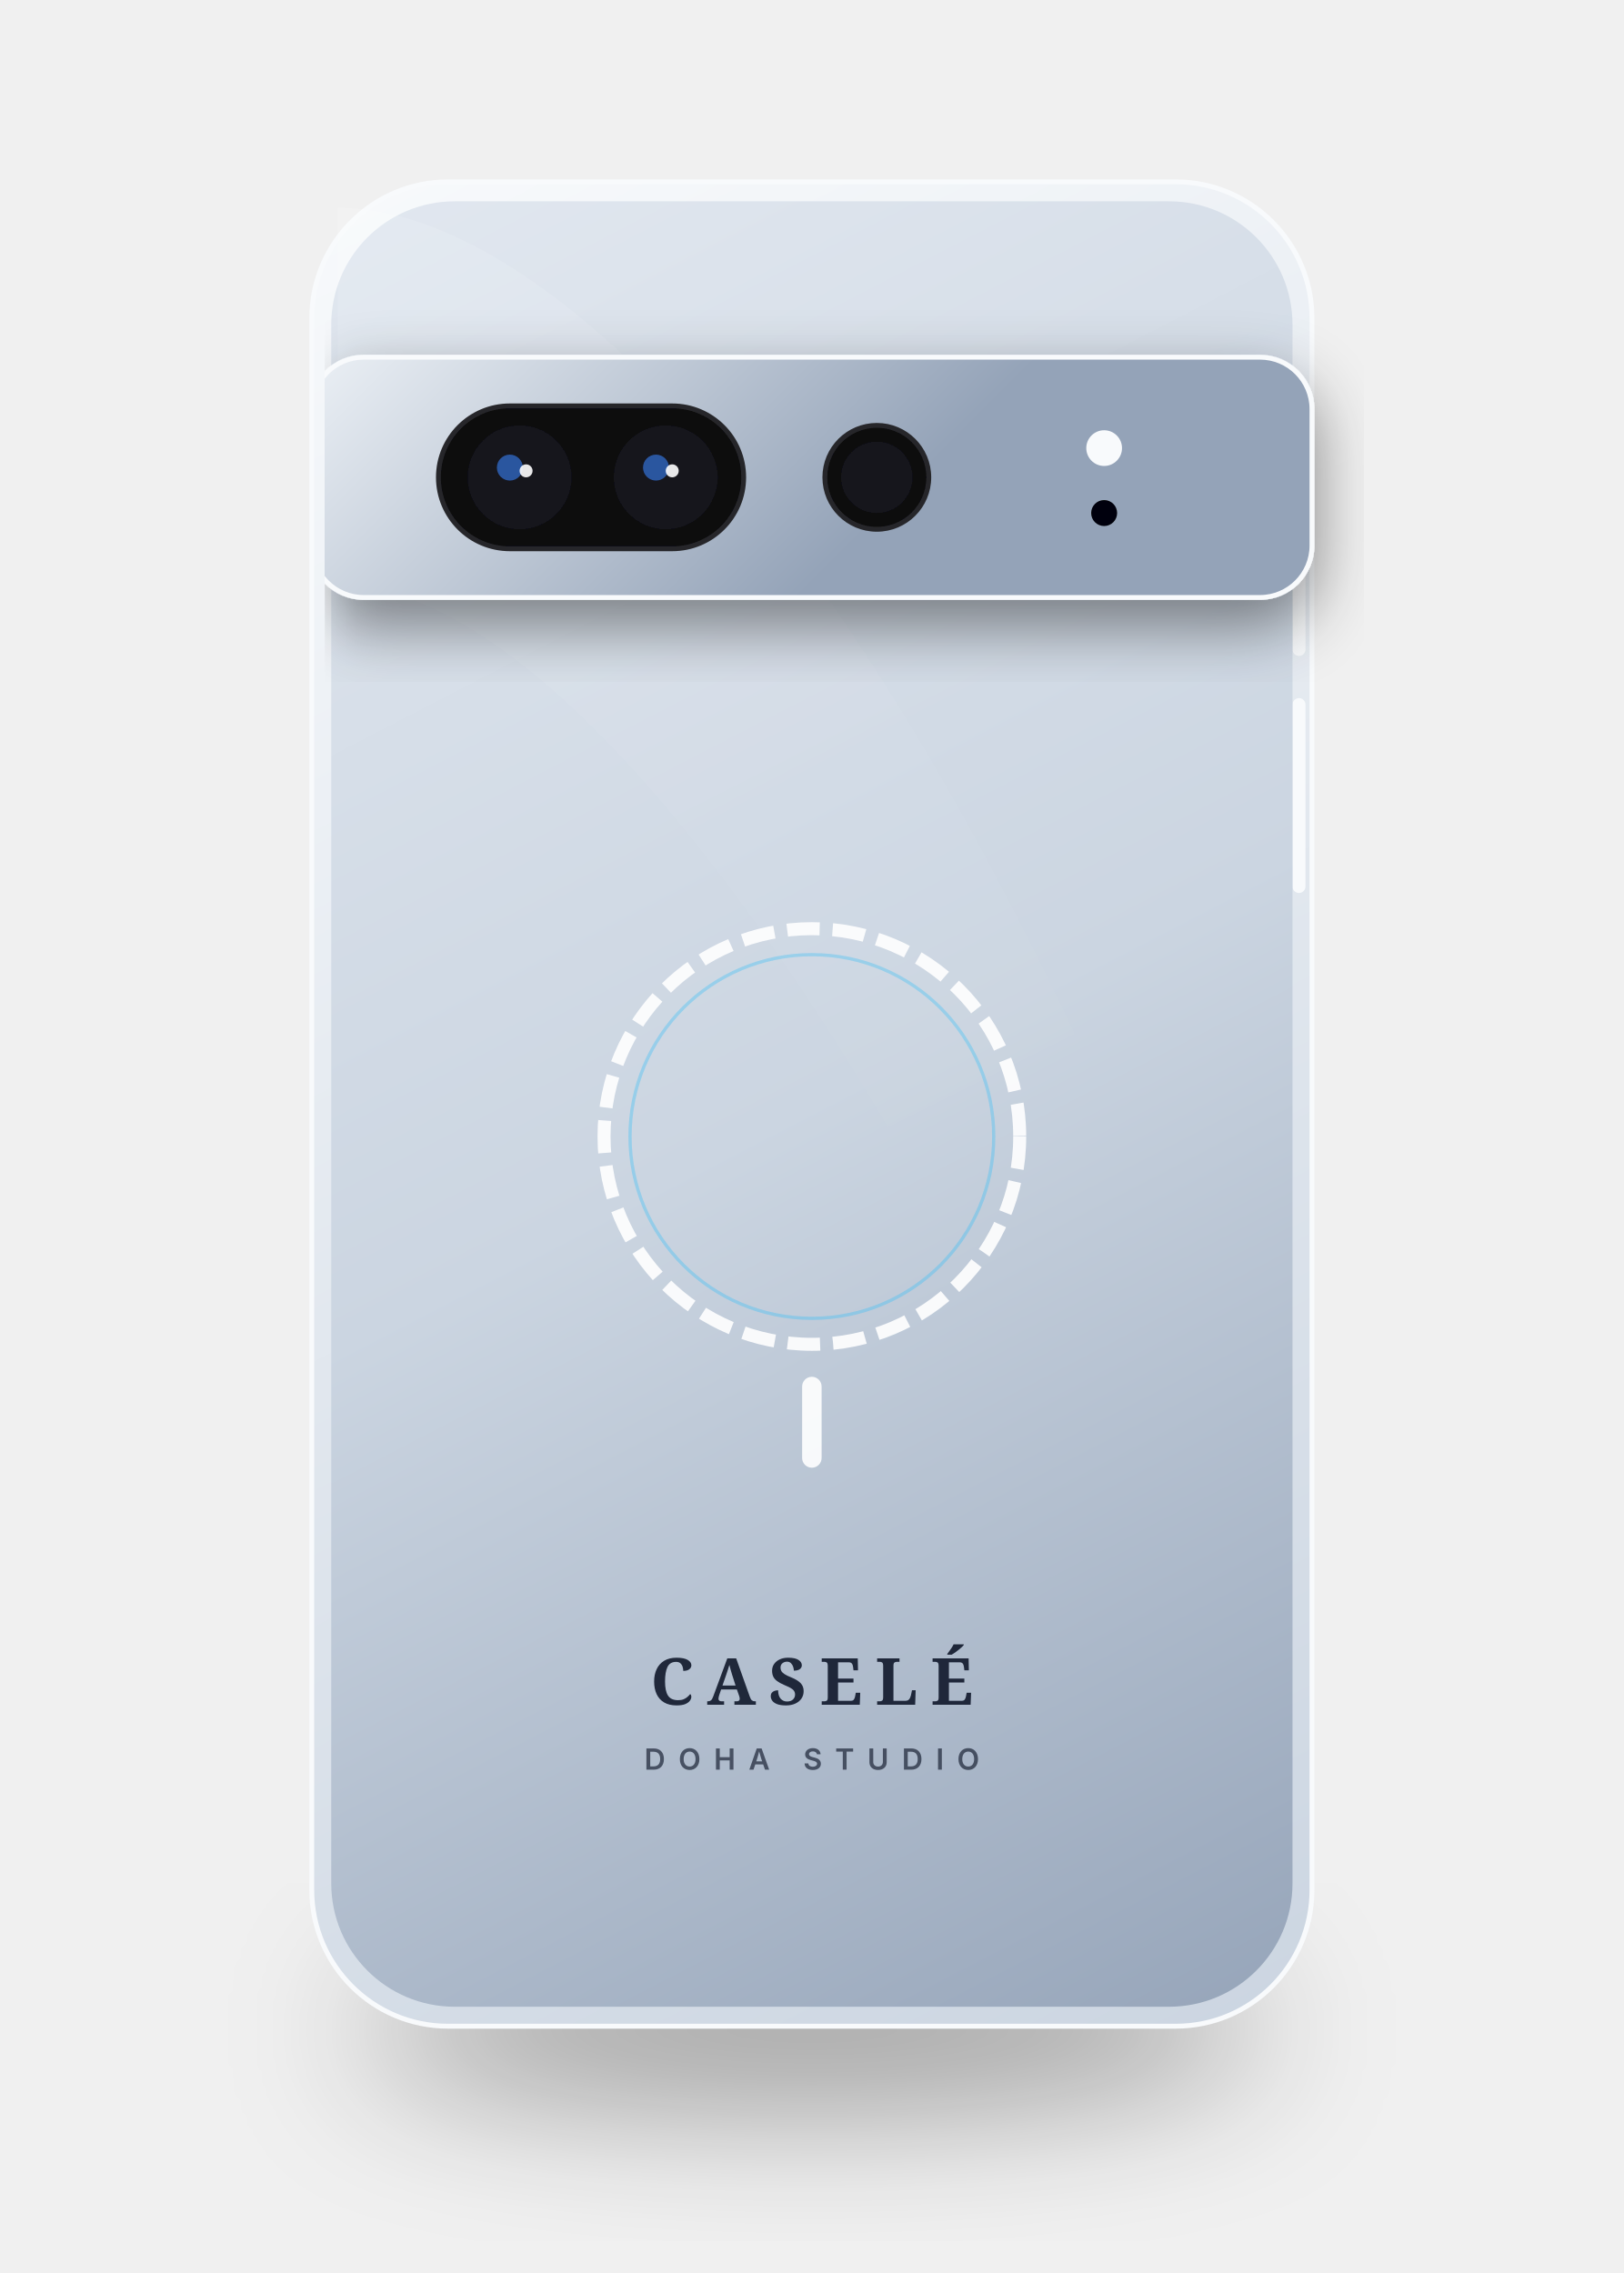
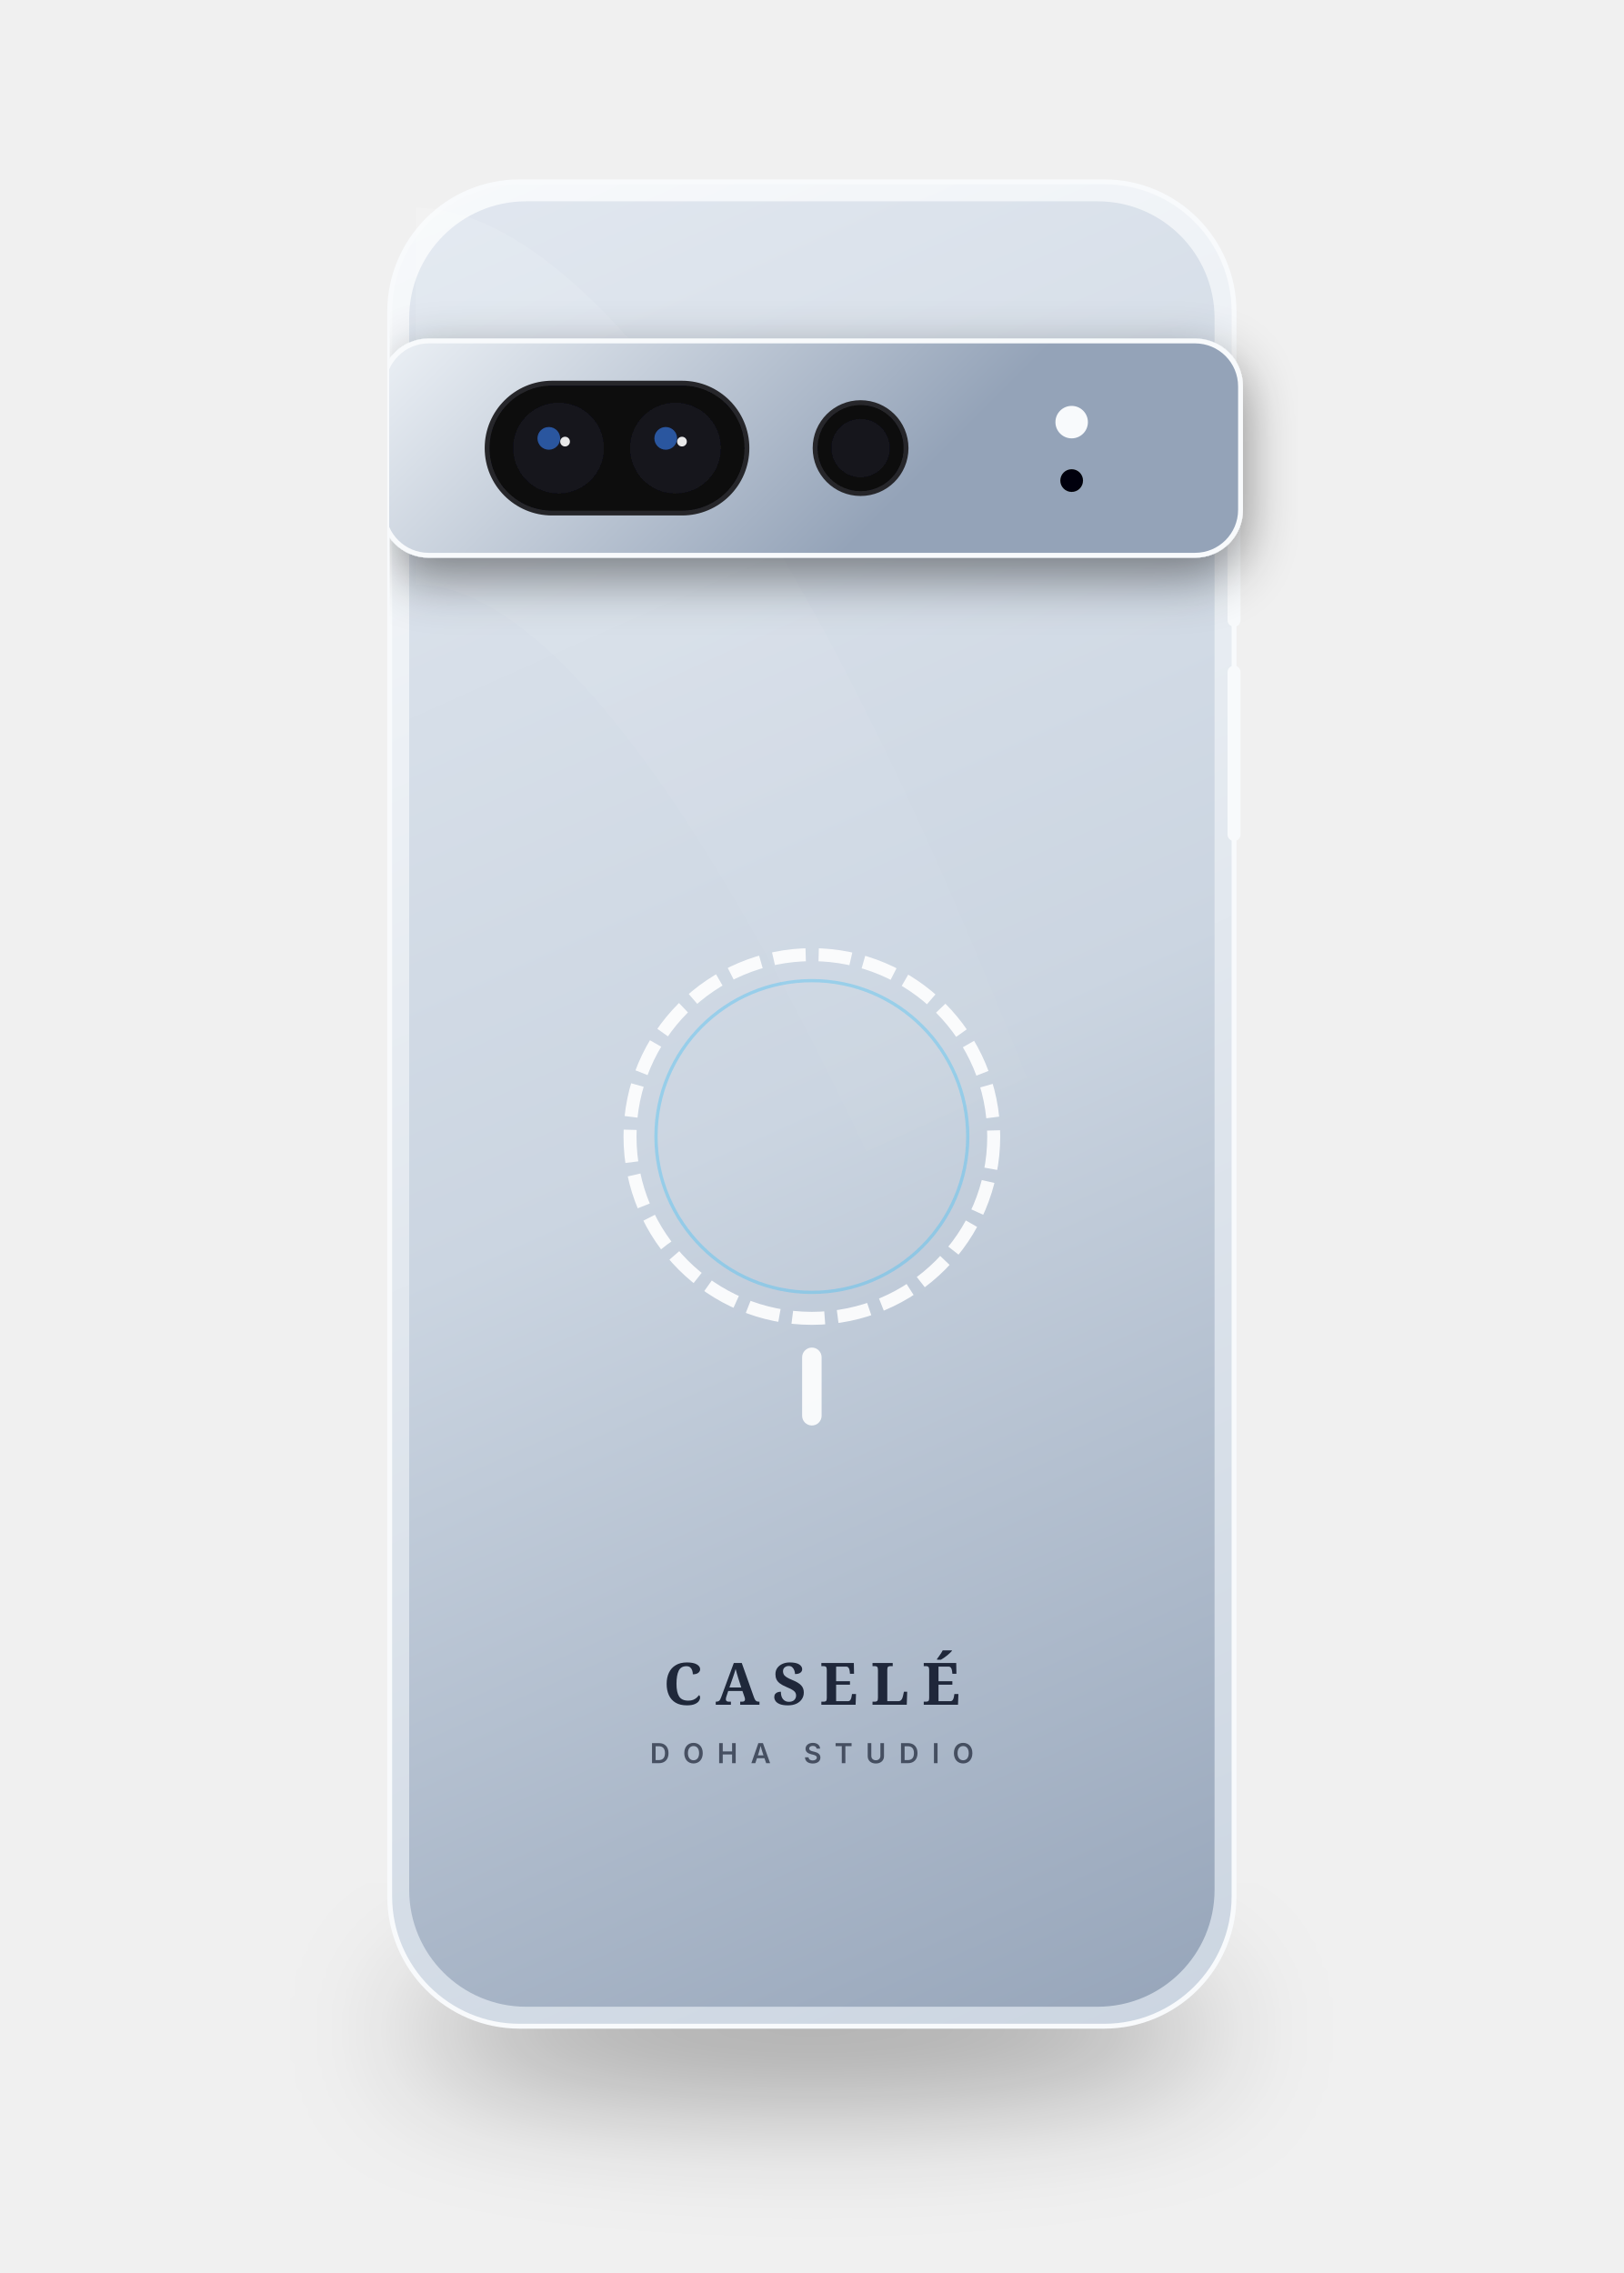
<svg xmlns="http://www.w3.org/2000/svg" viewBox="0 0 500 700" fill="none">
  <defs>
-     <filter id="groundShadow_clear-crystal_back_pixel" x="50" y="580" width="400" height="110" filterUnits="userSpaceOnUse">
-       <feGaussianBlur stdDeviation="22" />
+     <filter id="groundShadow_clear-crystal_back_pixel" x="70" y="580" width="360" height="110" filterUnits="userSpaceOnUse">
+       <feGaussianBlur stdDeviation="20" />
      <feColorMatrix type="matrix" values="0 0 0 0 0   0 0 0 0 0   0 0 0 0 0  0 0 0 0.35 0" />
    </filter>
-     <filter id="camShadow_clear-crystal_back_pixel" x="100" y="60" width="320" height="150" filterUnits="userSpaceOnUse">
-       <feDropShadow dx="0" dy="8" stdDeviation="10" flood-color="#000000" flood-opacity="0.45" />
+     <filter id="camShadow_clear-crystal_back_pixel" x="120" y="60" width="280" height="140" filterUnits="userSpaceOnUse">
+       <feDropShadow dx="0" dy="6" stdDeviation="8" flood-color="#000000" flood-opacity="0.45" />
    </filter>
-     <linearGradient id="bodyGrad_clear-crystal_back_pixel" x1="100" y1="50" x2="400" y2="630" gradientUnits="userSpaceOnUse">
+     <linearGradient id="bodyGrad_clear-crystal_back_pixel" x1="120" y1="50" x2="380" y2="630" gradientUnits="userSpaceOnUse">
      <stop offset="0%" stop-color="#E2E8F0" />
      <stop offset="50%" stop-color="#CBD5E1" />
      <stop offset="100%" stop-color="#94A3B8" />
    </linearGradient>
-     <linearGradient id="edgeGrad_clear-crystal_back_pixel" x1="100" y1="50" x2="400" y2="630" gradientUnits="userSpaceOnUse">
+     <linearGradient id="edgeGrad_clear-crystal_back_pixel" x1="120" y1="50" x2="380" y2="630" gradientUnits="userSpaceOnUse">
      <stop offset="0%" stop-color="#F8FAFC" />
      <stop offset="100%" stop-color="#CBD5E1" />
    </linearGradient>
-     <linearGradient id="camGrad_clear-crystal_back_pixel" x1="120" y1="70" x2="240" y2="190" gradientUnits="userSpaceOnUse">
+     <linearGradient id="camGrad_clear-crystal_back_pixel" x1="140" y1="70" x2="250" y2="180" gradientUnits="userSpaceOnUse">
      <stop offset="0%" stop-color="#F1F5F9" />
      <stop offset="100%" stop-color="#94A3B8" />
    </linearGradient>
-     <linearGradient id="glareGrad_clear-crystal_back_pixel" x1="100" y1="50" x2="350" y2="550" gradientUnits="userSpaceOnUse">
+     <linearGradient id="glareGrad_clear-crystal_back_pixel" x1="120" y1="50" x2="350" y2="550" gradientUnits="userSpaceOnUse">
      <stop offset="0%" stop-color="#FFFFFF" stop-opacity="0.12" />
      <stop offset="35%" stop-color="#FFFFFF" stop-opacity="0.04" />
      <stop offset="70%" stop-color="#FFFFFF" stop-opacity="0" />
    </linearGradient>
  </defs>
-   <ellipse cx="250" cy="625" rx="140" ry="24" fill="#000000" filter="url(#groundShadow_clear-crystal_back_pixel)" />
-   <rect x="96" y="56" width="308" height="568" rx="42" fill="url(#edgeGrad_clear-crystal_back_pixel)" stroke="#F8FAFC" stroke-width="1.5" />
-   <rect x="398" y="160" width="4" height="42" rx="2" fill="#F8FAFC" />
-   <rect x="398" y="215" width="4" height="60" rx="2" fill="#F8FAFC" />
-   <rect x="102" y="62" width="296" height="556" rx="38" fill="url(#bodyGrad_clear-crystal_back_pixel)" />
+   <ellipse cx="250" cy="625" rx="125" ry="20" fill="#000000" filter="url(#groundShadow_clear-crystal_back_pixel)" />
+   <rect x="120" y="56" width="260" height="568" rx="40" fill="url(#edgeGrad_clear-crystal_back_pixel)" stroke="#F8FAFC" stroke-width="1.5" />
+   <rect x="378" y="155" width="4" height="38" rx="2" fill="#F8FAFC" />
+   <rect x="378" y="205" width="4" height="54" rx="2" fill="#F8FAFC" />
+   <rect x="126" y="62" width="248" height="556" rx="36" fill="url(#bodyGrad_clear-crystal_back_pixel)" />
  <g opacity="0.9">
-     <circle cx="250" cy="350" r="64" stroke="#FFFFFF" stroke-width="4" stroke-dasharray="10 4" fill="none" />
-     <circle cx="250" cy="350" r="56" stroke="#38BDF8" stroke-width="1" fill="none" opacity="0.4" />
-     <rect x="247" y="424" width="6" height="28" rx="3" fill="#FFFFFF" />
+     <circle cx="250" cy="350" r="56" stroke="#FFFFFF" stroke-width="4" stroke-dasharray="10 4" fill="none" />
+     <circle cx="250" cy="350" r="48" stroke="#38BDF8" stroke-width="1" fill="none" opacity="0.4" />
+     <rect x="247" y="415" width="6" height="24" rx="3" fill="#FFFFFF" />
  </g>
-   <path d="M104 64 C 180 64, 300 200, 396 480 L396 616 C 300 350, 180 180, 104 180 Z" fill="url(#glareGrad_clear-crystal_back_pixel)" />
+   <path d="M128 64 C 190 64, 280 200, 368 480 L368 616 C 280 350, 190 180, 128 180 Z" fill="url(#glareGrad_clear-crystal_back_pixel)" />
  <g filter="url(#camShadow_clear-crystal_back_pixel)">
-     <rect x="96" y="110" width="308" height="74" rx="16" fill="url(#camGrad_clear-crystal_back_pixel)" stroke="#F8FAFC" stroke-width="1.5" />
-     <rect x="135" y="125" width="94" height="44" rx="22" fill="#0A0A0E" stroke="#27272A" stroke-width="1.5" />
-     <circle cx="160" cy="147" r="16" fill="#14141C" />
-     <circle cx="157" cy="144" r="4" fill="#3B82F6" opacity="0.6" />
-     <circle cx="162" cy="145" r="2" fill="#FFFFFF" opacity="0.9" />
-     <circle cx="205" cy="147" r="16" fill="#14141C" />
-     <circle cx="202" cy="144" r="4" fill="#3B82F6" opacity="0.6" />
-     <circle cx="207" cy="145" r="2" fill="#FFFFFF" opacity="0.9" />
-     <circle cx="270" cy="147" r="16" fill="#0A0A0E" stroke="#27272A" stroke-width="1.5" />
-     <circle cx="270" cy="147" r="11" fill="#14141C" />
-     <circle cx="340" cy="138" r="6" fill="#F8FAFC" stroke="#94A3B8" stroke-width="1" />
-     <circle cx="340" cy="158" r="4" fill="#050508" />
+     <rect x="118" y="105" width="264" height="66" rx="14" fill="url(#camGrad_clear-crystal_back_pixel)" stroke="#F8FAFC" stroke-width="1.5" />
+     <rect x="150" y="118" width="80" height="40" rx="20" fill="#0A0A0E" stroke="#27272A" stroke-width="1.5" />
+     <circle cx="172" cy="138" r="14" fill="#14141C" />
+     <circle cx="169" cy="135" r="3.5" fill="#3B82F6" opacity="0.6" />
+     <circle cx="174" cy="136" r="1.5" fill="#FFFFFF" opacity="0.9" />
+     <circle cx="208" cy="138" r="14" fill="#14141C" />
+     <circle cx="205" cy="135" r="3.5" fill="#3B82F6" opacity="0.6" />
+     <circle cx="210" cy="136" r="1.5" fill="#FFFFFF" opacity="0.9" />
+     <circle cx="265" cy="138" r="14" fill="#0A0A0E" stroke="#27272A" stroke-width="1.5" />
+     <circle cx="265" cy="138" r="9" fill="#14141C" />
+     <circle cx="330" cy="130" r="5.5" fill="#F8FAFC" stroke="#94A3B8" stroke-width="1" />
+     <circle cx="330" cy="148" r="3.5" fill="#050508" />
  </g>
-   <text x="250" y="525" text-anchor="middle" font-family="'Cinzel', 'Playfair Display', Georgia, serif" font-size="20" font-weight="700" fill="#0F172A" opacity="0.9" letter-spacing="4">CASELÉ</text>
-   <text x="250" y="545" text-anchor="middle" font-family="'Inter', sans-serif" font-size="9" font-weight="600" fill="#0F172A" opacity="0.65" letter-spacing="4">DOHA STUDIO</text>
+   <text x="250" y="525" text-anchor="middle" font-family="'Cinzel', 'Playfair Display', Georgia, serif" font-size="18" font-weight="700" fill="#0F172A" opacity="0.9" letter-spacing="4">CASELÉ</text>
+   <text x="250" y="543" text-anchor="middle" font-family="'Inter', sans-serif" font-size="8.5" font-weight="600" fill="#0F172A" opacity="0.65" letter-spacing="4">DOHA STUDIO</text>
</svg>
